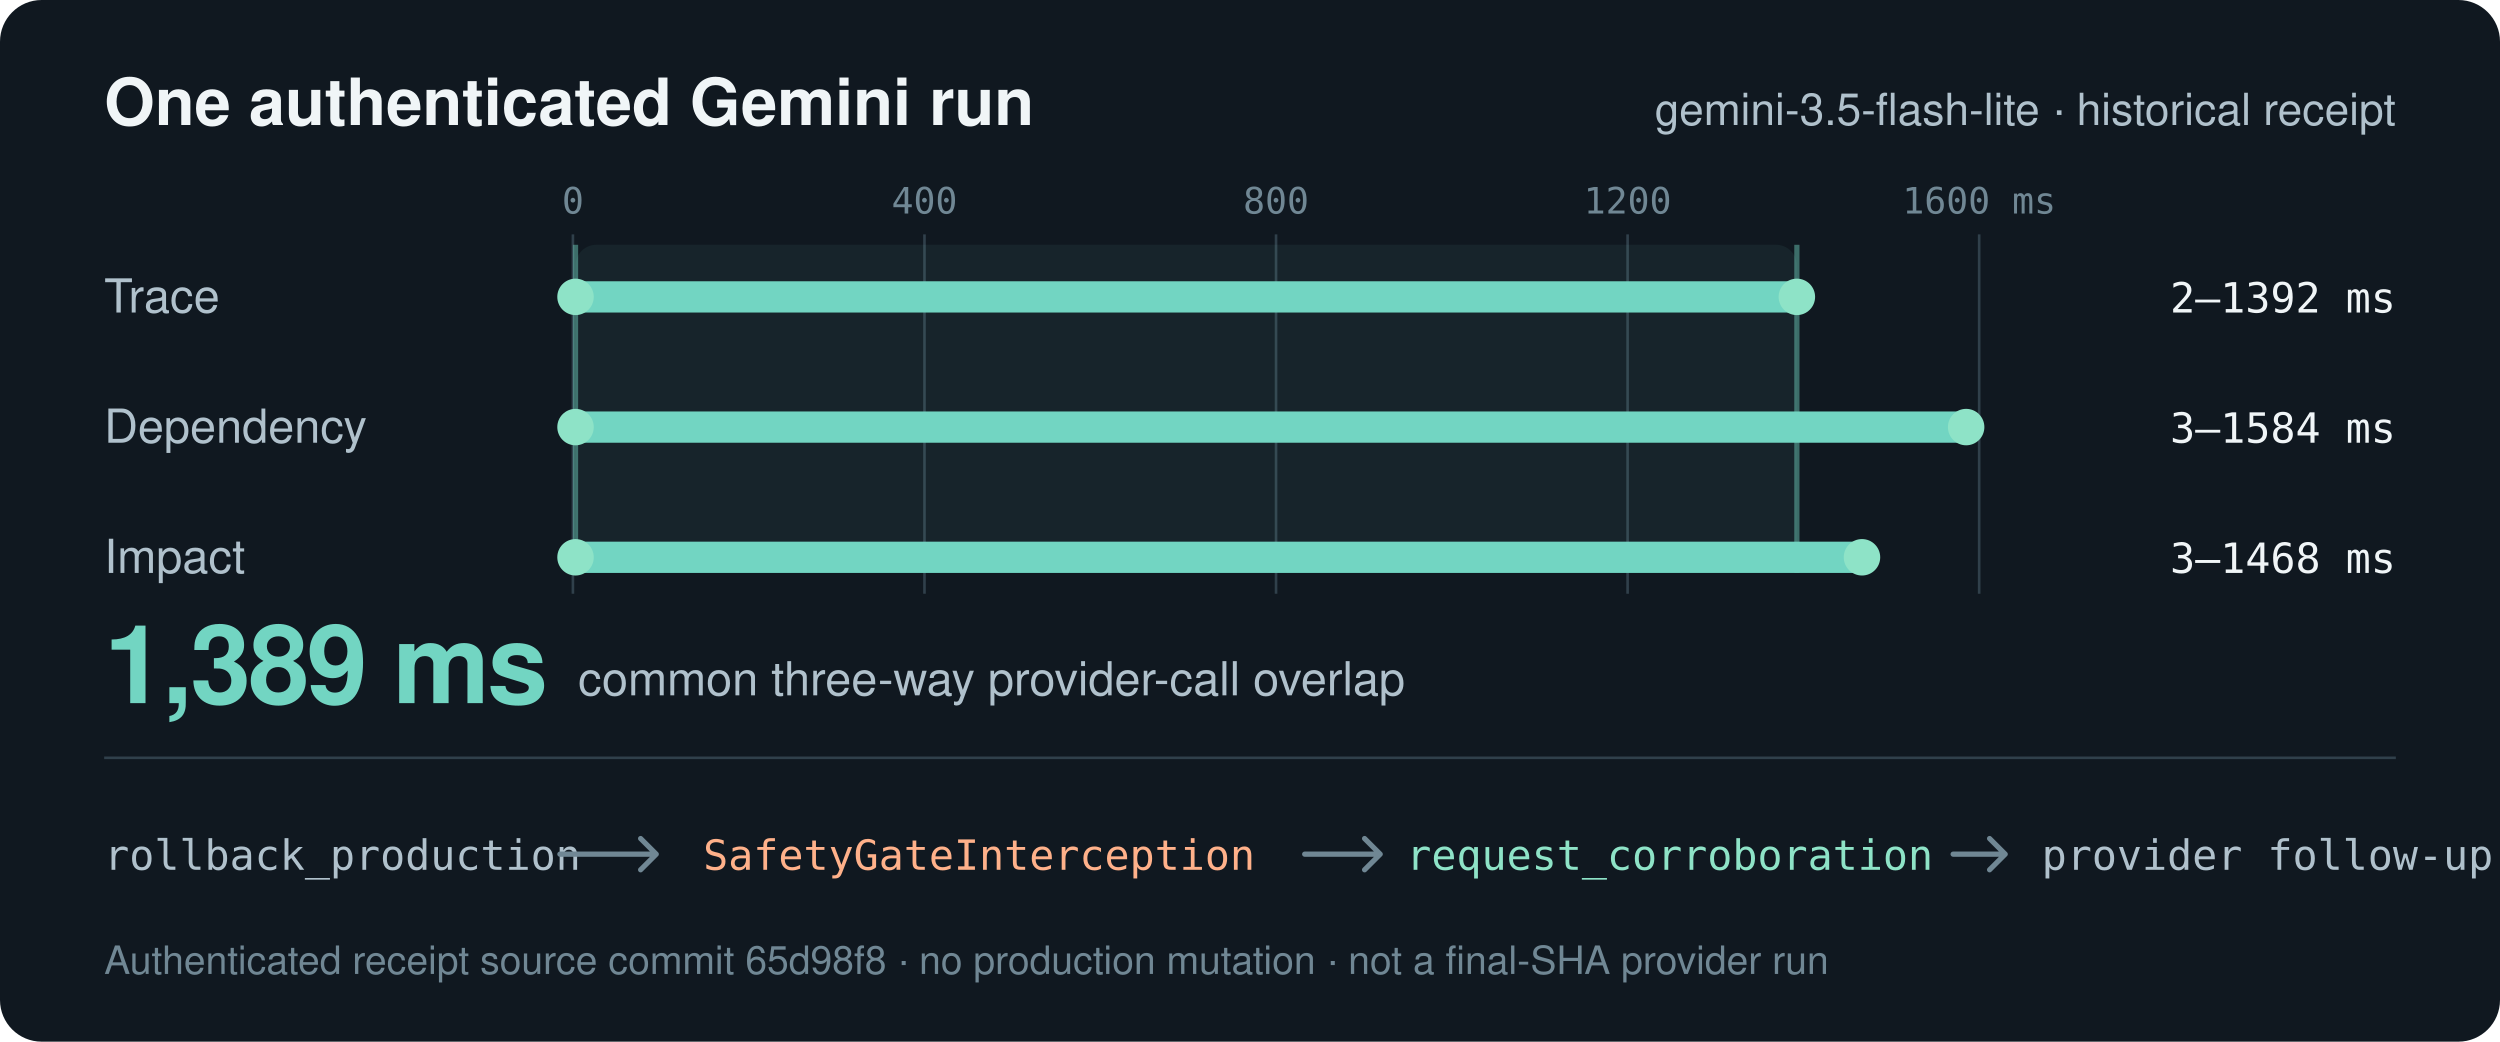
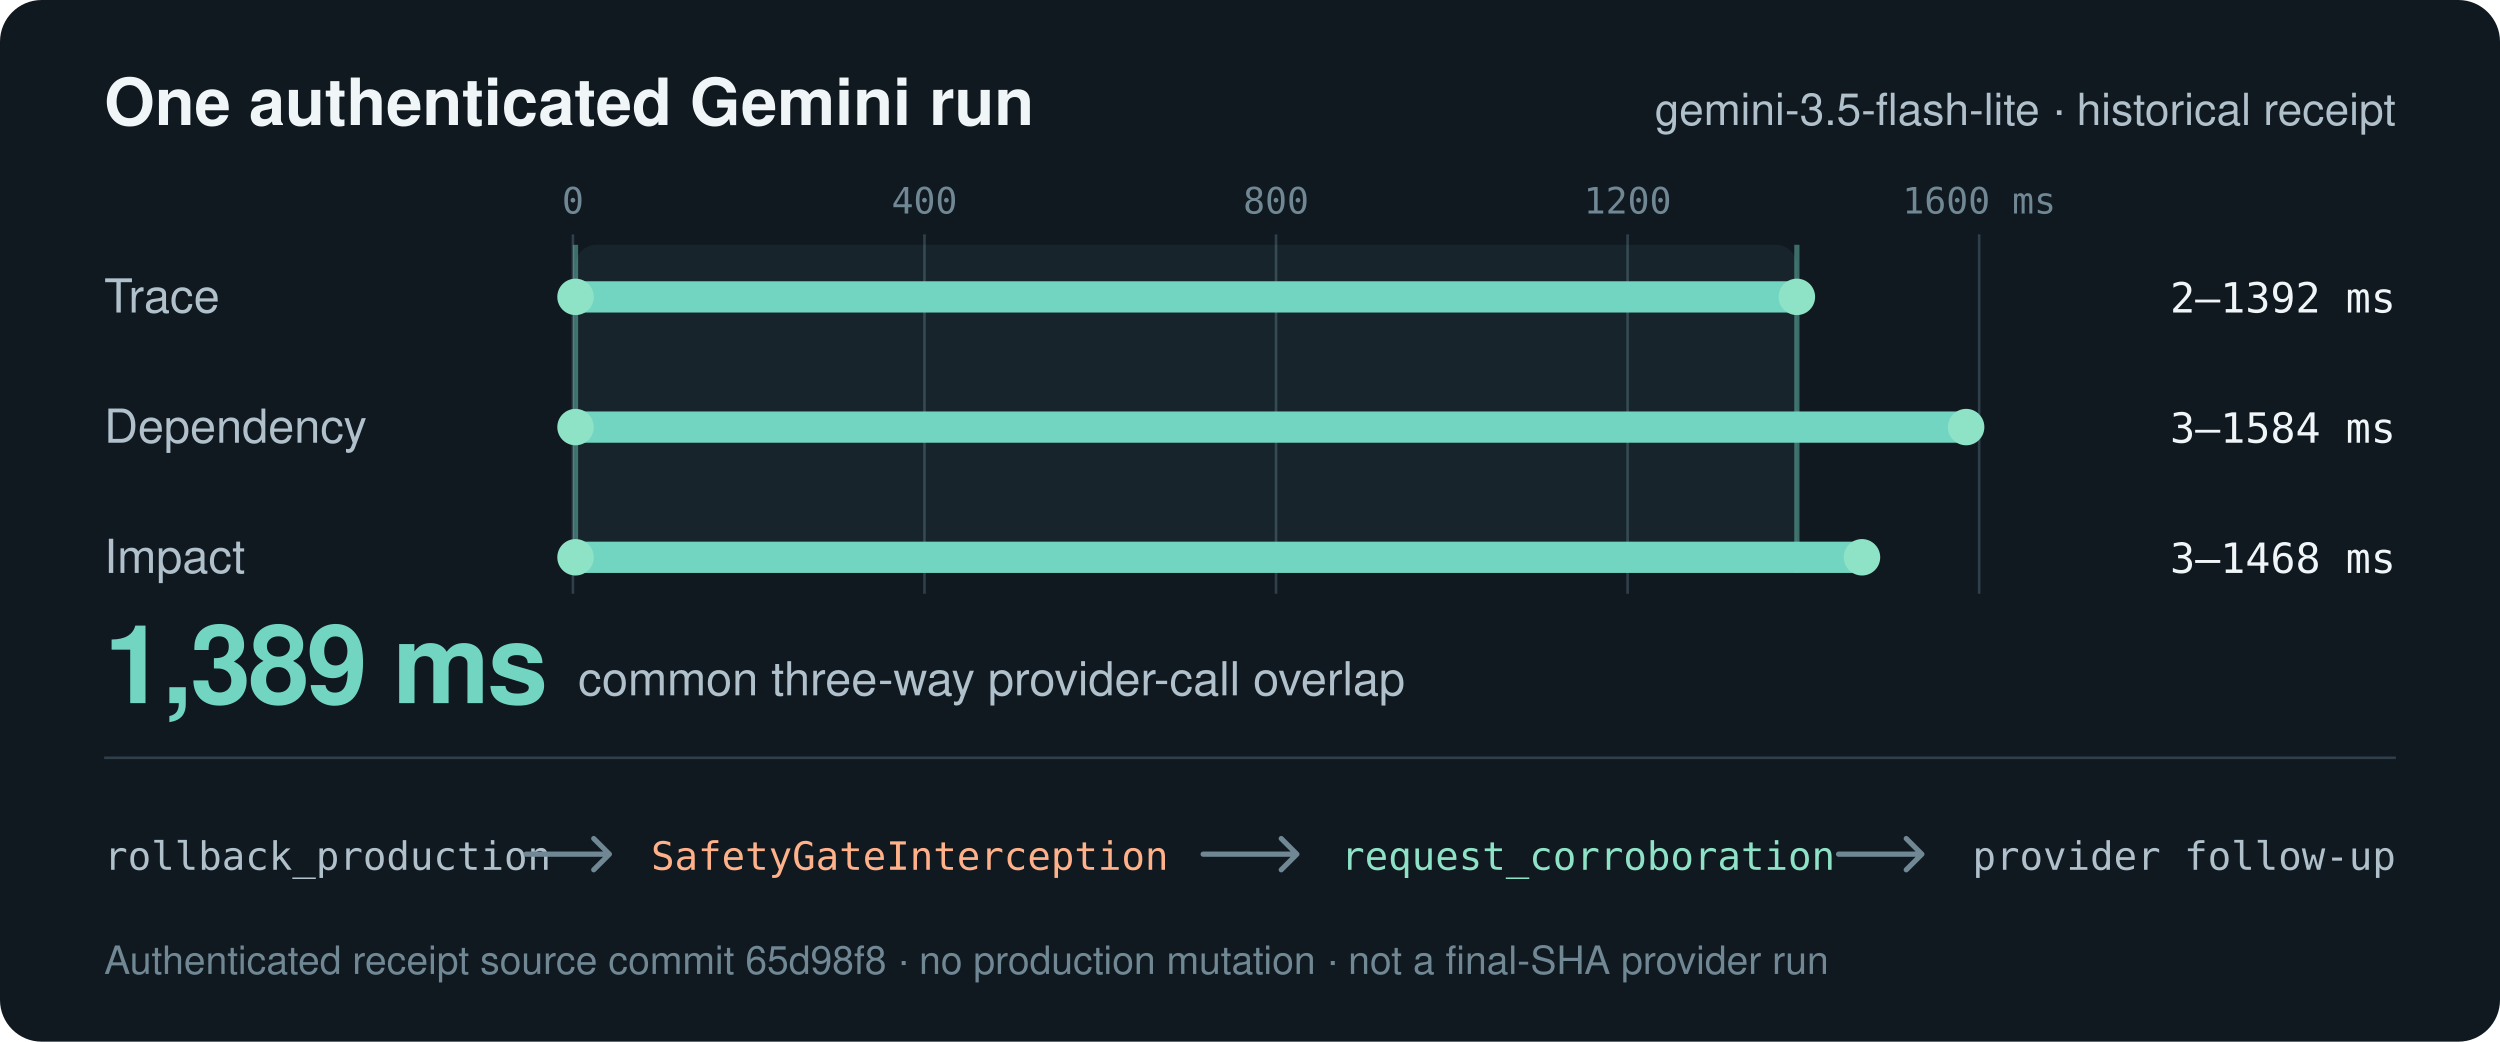
<svg xmlns="http://www.w3.org/2000/svg" width="960" height="400" viewBox="0 0 960 400" role="img" aria-labelledby="title desc">
  <rect width="960" height="400" rx="16" fill="#101820" />
  <g font-family="-apple-system, BlinkMacSystemFont, 'Segoe UI', Helvetica, Arial, sans-serif">
    <text x="40" y="48" fill="#f0f5f7" font-size="25" font-weight="700">One authenticated Gemini run</text>
    <text x="920" y="48" text-anchor="end" fill="#b0c1cc" font-size="17">gemini-3.5-flash-lite · historical receipt</text>
    <g font-family="ui-monospace, SFMono-Regular, Consolas, monospace" font-size="14" fill="#708794">
      <text x="220" y="82" text-anchor="middle">0</text>
      <text x="355" y="82" text-anchor="middle">400</text>
      <text x="490" y="82" text-anchor="middle">800</text>
      <text x="625" y="82" text-anchor="middle">1200</text>
      <text x="760" y="82" text-anchor="middle">1600 ms</text>
    </g>
    <g stroke="#30404b" stroke-width="1">
      <path d="M220 90 V228" />
      <path d="M355 90 V228" />
      <path d="M490 90 V228" />
      <path d="M625 90 V228" />
      <path d="M760 90 V228" />
    </g>
    <rect x="221" y="94" width="469" height="126" rx="8" fill="#72d5c2" opacity="0.07" />
    <path d="M221 94 V220" stroke="#72d5c2" stroke-width="2" opacity="0.45" />
    <path d="M690 94 V220" stroke="#72d5c2" stroke-width="2" opacity="0.45" />
    <g font-size="18" fill="#b0c1cc">
      <text x="40" y="120">Trace</text>
      <text x="40" y="170">Dependency</text>
      <text x="40" y="220">Impact</text>
    </g>
    <g stroke="#72d5c2" stroke-width="12" stroke-linecap="round">
      <path d="M221 114 H690" />
      <path d="M221 164 H755" />
      <path d="M221 214 H715" />
    </g>
    <g fill="#8ee3c7">
      <circle cx="221" cy="114" r="7" />
      <circle cx="690" cy="114" r="7" />
      <circle cx="221" cy="164" r="7" />
      <circle cx="755" cy="164" r="7" />
      <circle cx="221" cy="214" r="7" />
      <circle cx="715" cy="214" r="7" />
    </g>
    <g font-family="ui-monospace, SFMono-Regular, Consolas, monospace" font-size="16" fill="#f0f5f7">
      <text x="920" y="120" text-anchor="end">2–1392 ms</text>
      <text x="920" y="170" text-anchor="end">3–1584 ms</text>
      <text x="920" y="220" text-anchor="end">3–1468 ms</text>
    </g>
    <text x="40" y="270" fill="#72d5c2" font-size="42" font-weight="760" letter-spacing="-1">1,389 ms</text>
    <text x="222" y="267" fill="#b0c1cc" font-size="18">common three-way provider-call overlap</text>
    <path d="M40 291 H920" stroke="#30404b" />
-     <g font-family="ui-monospace, SFMono-Regular, Consolas, monospace" font-size="16">
+     <g font-family="ui-monospace, SFMono-Regular, Consolas, monospace" font-size="15">
      <text x="40" y="334" fill="#b0c1cc">rollback_production</text>
-       <text x="270" y="334" fill="#ffb18a">SafetyGateInterception</text>
-       <text x="540" y="334" fill="#8ee3c7">request_corroboration</text>
-       <text x="784" y="334" fill="#b0c1cc">provider follow-up</text>
+       <text x="250" y="334" fill="#ffb18a">SafetyGateInterception</text>
+       <text x="515" y="334" fill="#8ee3c7">request_corroboration</text>
+       <text x="920" y="334" text-anchor="end" fill="#b0c1cc">provider follow-up</text>
    </g>
    <g fill="none" stroke="#708794" stroke-width="2" stroke-linecap="round" stroke-linejoin="round">
-       <path d="M215 328 H252 M246 322 L252 328 L246 334" />
-       <path d="M501 328 H530 M524 322 L530 328 L524 334" />
-       <path d="M750 328 H770 M764 322 L770 328 L764 334" />
+       <path d="M202 328 H234 M228 322 L234 328 L228 334" />
+       <path d="M462 328 H498 M492 322 L498 328 L492 334" />
+       <path d="M706 328 H738 M732 322 L738 328 L732 334" />
    </g>
    <text x="40" y="374" fill="#708794" font-size="15">Authenticated receipt source commit 65d98f8 · no production mutation · not a final-SHA provider run</text>
  </g>
</svg>
